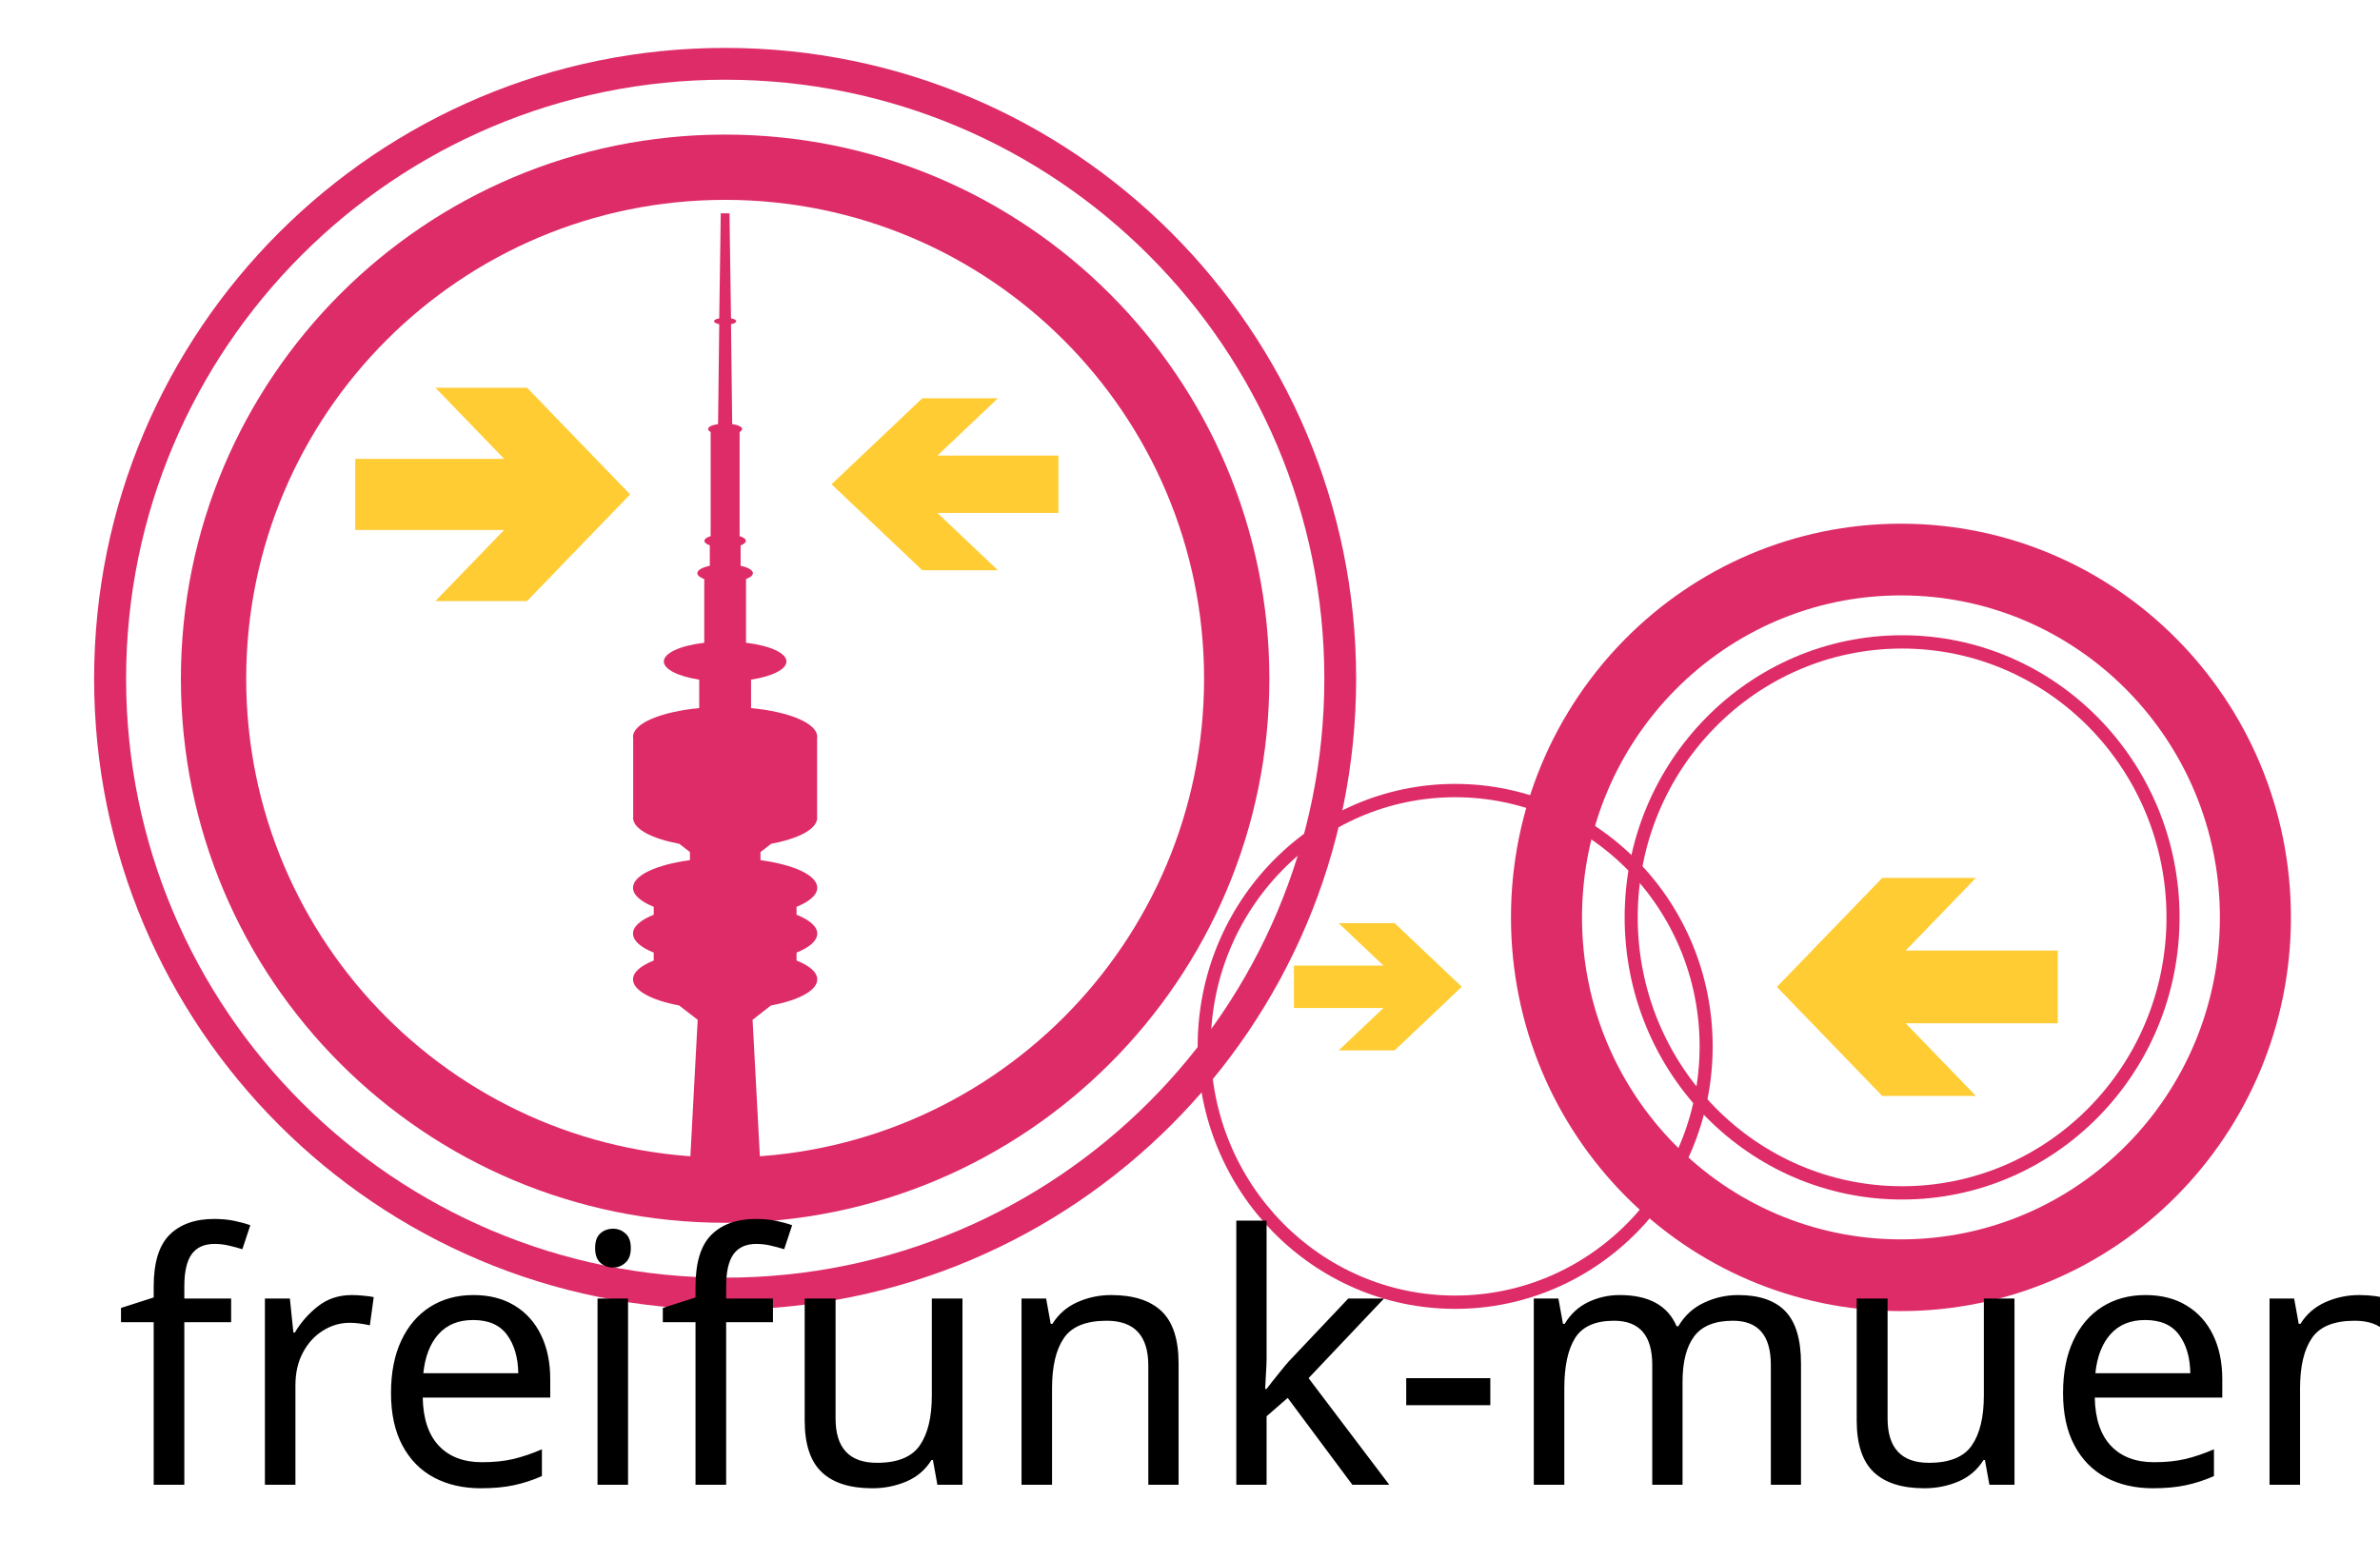
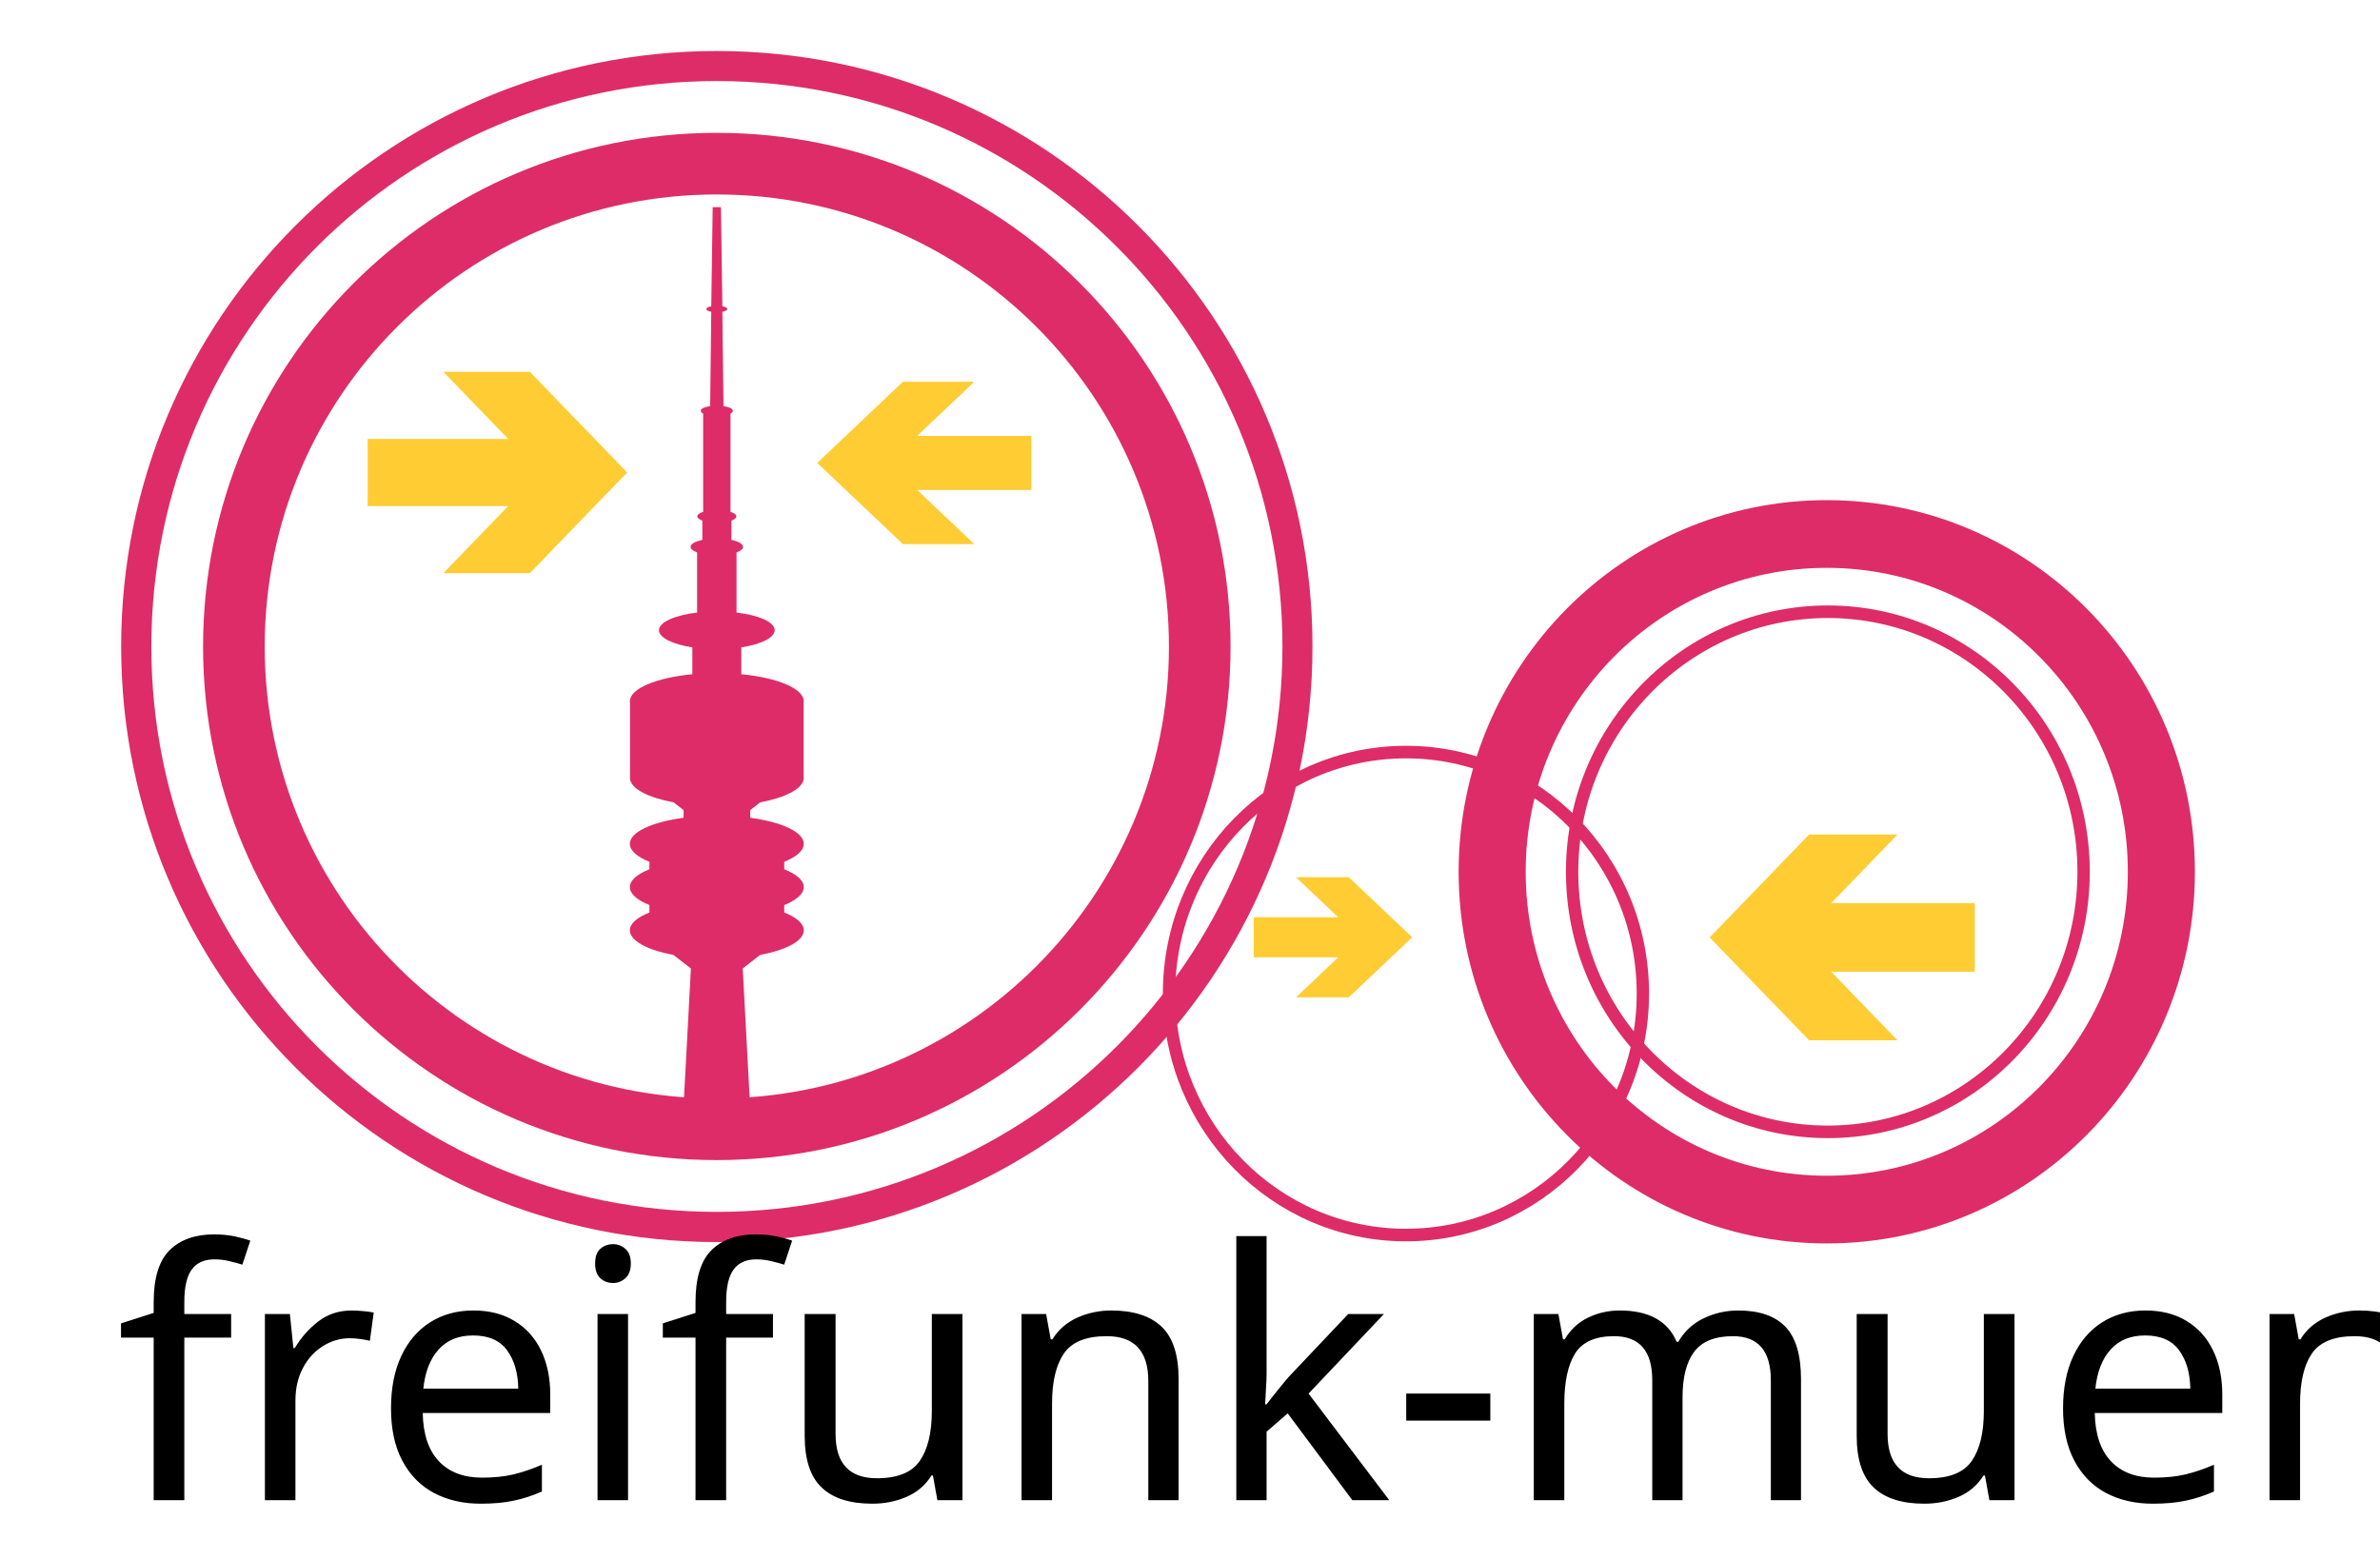
<svg xmlns="http://www.w3.org/2000/svg" width="308.268" height="201.969" id="svg3320" version="1.1">
  <defs id="defs3322">
    <linearGradient id="linearGradient6506">
      <stop id="stop6508" offset="0" style="stop-color:yellow;stop-opacity:1;" />
      <stop style="stop-color:yellow;stop-opacity:1;" offset="1" id="stop6514" />
      <stop id="stop6510" offset="1" style="stop-color:yellow;stop-opacity:0;" />
    </linearGradient>
    <linearGradient id="linearGradient6518">
      <stop id="stop6520" offset="0" style="stop-color:yellow;stop-opacity:1;" />
      <stop style="stop-color:yellow;stop-opacity:1;" offset="0.99" id="stop6528" />
      <stop id="stop6522" offset="1" style="stop-color:yellow;stop-opacity:0;" />
    </linearGradient>
  </defs>
  <g id="layer1" transform="translate(0,-850.3924)">
-     <g transform="translate(-218.4286,408.8558)" id="layer1-5">
+     <g transform="matrix(0.9439766,0,0,0.9439766,-202.006,434.3434)" id="layer1-5">
      <g id="g3050">
        <g id="g3034" transform="translate(356.8364,498.1849)">
          <circle d="M 58,54 C 58,66.15 48.15,76 36,76 23.85,76 14,66.15 14,54 14,41.85 23.85,32 36,32 c 12.15,0 22,9.85 22,22 z" style="fill:none;stroke:#de2c68;stroke-width:1.145;stroke-miterlimit:4;stroke-opacity:1;stroke-dasharray:none" cx="36" cy="54" r="22" transform="matrix(1.477616,0,0,1.506507,-3.122124,-2.435002)" stroke-miterlimit="4" id="circle3036" />
          <circle d="M 96,44 C 96,56.15 86.15,66 74,66 61.85,66 52,56.15 52,44 52,31.85 61.85,22 74,22 c 12.15,0 22,9.85 22,22 z" style="fill:none;stroke:#de2c68;stroke-width:1.062;stroke-miterlimit:4;stroke-opacity:1;stroke-dasharray:none" cx="74" cy="44" r="22" transform="matrix(1.595048,0,0,1.622325,-10.07214,-9.177818)" stroke-miterlimit="4" id="circle3038" />
          <circle d="M 103,44 C 103,60.016 90.016,73 74,73 57.984,73 45,60.016 45,44 45,27.984 57.984,15 74,15 c 16.016,0 29,12.984 29,29 z" style="fill:none;stroke:#de2c68;stroke-width:5.812;stroke-miterlimit:4;stroke-opacity:1;stroke-dasharray:none" cx="74" cy="44" r="29" transform="matrix(1.583127,0,0,1.598644,-9.33971,-8.136019)" stroke-miterlimit="4" id="circle3040" />
-           <polygon style="fill:#ffcc33;fill-opacity:1" points="22,52 30,52 26,56 31,56 37,50 31,44 26,44 30,48 22,48 " transform="matrix(1.449367,0,0,1.373799,-2.70016,2.504267)" id="polygon3042" />
-           <polygon style="fill:#ffcc33;fill-opacity:1" points="75,47 81,41 73,41 64,50 73,59 81,59 75,53 88,53 88,47 " transform="matrix(1.51596,0,0,1.568926,-5.278431,-7.233634)" id="polygon3044" />
+           <polygon style="fill:#ffcc33;fill-opacity:1" points="31,44 26,44 30,48 22,48 22,52 30,52 26,56 31,56 37,50 " transform="matrix(1.449367,0,0,1.373799,-2.70016,2.504267)" id="polygon3042" />
+           <polygon style="fill:#ffcc33;fill-opacity:1" points="81,59 75,53 88,53 88,47 75,47 81,41 73,41 64,50 73,59 " transform="matrix(1.51596,0,0,1.568926,-5.278431,-7.233634)" id="polygon3044" />
        </g>
        <g transform="matrix(0.6606282,0,0,0.6606282,3.24719,415.9377)" id="g3105">
          <path style="fill:#de2c68;fill-opacity:1;fill-rule:nonzero;stroke:none" d="m 467.036,80.581 -0.297,20.595 c -0.596,0.126 -1.024,0.312 -1.024,0.561 0,0.249 0.426,0.468 1.024,0.594 l -0.231,19.583 c -1.138,0.174 -1.948,0.521 -1.948,0.958 0,0.21 0.179,0.428 0.495,0.594 l 0,20.423 c -0.752,0.24 -1.222,0.554 -1.222,0.925 0,0.34 0.409,0.657 1.057,0.892 l 0,3.996 c -1.468,0.319 -2.444,0.835 -2.444,1.453 0,0.448 0.516,0.843 1.354,1.156 l 0,12.49 c -4.598,0.549 -7.925,1.976 -7.925,3.666 0,1.565 2.864,2.94 6.935,3.566 l 0,5.581 c -7.482,0.718 -12.978,2.975 -12.978,5.647 0,0.064 0.027,0.134 0.033,0.198 l 0,15.488 c -0.006,0.064 -0.033,0.134 -0.033,0.198 0,0.068 0.026,0.131 0.033,0.198 l 0,0.033 c 0.251,2.083 3.834,3.875 9.048,4.854 l 2.08,1.618 0,1.585 c -6.545,0.884 -11.162,2.962 -11.162,5.416 0,1.409 1.53,2.718 4.062,3.732 l 0,1.552 c -2.531,1.013 -4.062,2.29 -4.062,3.699 0,1.409 1.53,2.718 4.062,3.732 l 0,1.552 c -2.531,1.013 -4.062,2.29 -4.062,3.699 0,2.178 3.656,4.101 9.048,5.119 l 3.632,2.807 -1.756,32.864 14.277,0 -1.756,-32.864 3.599,-2.807 c 5.422,-1.015 9.081,-2.933 9.081,-5.119 0,-1.409 -1.53,-2.685 -4.062,-3.699 l 0,-1.552 c 2.531,-1.013 4.062,-2.323 4.062,-3.732 0,-1.409 -1.53,-2.685 -4.062,-3.699 l 0,-1.552 c 2.531,-1.013 4.062,-2.323 4.062,-3.732 0,-2.45 -4.6,-4.53 -11.129,-5.416 l 0,-1.585 2.08,-1.618 c 5.21,-0.98 8.765,-2.772 9.015,-4.854 8.6e-4,-0.011 -8.5e-4,-0.022 0,-0.033 0.008,-0.067 0.033,-0.13 0.033,-0.198 0,-0.064 -0.027,-0.134 -0.033,-0.198 l 0,-15.488 c 0.006,-0.064 0.033,-0.134 0.033,-0.198 0,-2.676 -5.482,-4.932 -12.978,-5.647 l 0,-5.581 c 4.085,-0.625 6.935,-1.998 6.935,-3.566 0,-1.692 -3.315,-3.119 -7.925,-3.666 l 0,-12.49 c 0.838,-0.313 1.354,-0.708 1.354,-1.156 0,-0.614 -0.959,-1.133 -2.411,-1.453 l 0,-3.996 c 0.63,-0.233 1.024,-0.556 1.024,-0.892 0,-0.37 -0.47,-0.684 -1.222,-0.925 l 0,-20.423 c 0.316,-0.166 0.495,-0.384 0.495,-0.594 0,-0.437 -0.809,-0.784 -1.948,-0.958 l -0.231,-19.583 c 0.606,-0.126 1.024,-0.343 1.024,-0.594 0,-0.251 -0.419,-0.436 -1.024,-0.561 l -0.297,-20.595 -1.717,0 z" id="path3107" />
          <path id="path3109" style="fill:#de2c68;fill-opacity:1;fill-rule:nonzero;stroke:none" d="m 467.879,77.944 c 51.859,0 93.917,42.058 93.917,93.917 0,51.859 -42.058,93.887 -93.917,93.887 -51.859,0 -93.887,-42.028 -93.887,-93.887 0,-51.859 42.028,-93.917 93.887,-93.917 z m -3.8e-4,-12.801 c -58.932,0 -106.688,47.787 -106.688,106.719 0,58.932 47.756,106.688 106.688,106.688 58.932,0 106.719,-47.756 106.719,-106.688 0,-58.932 -47.787,-106.719 -106.719,-106.719 z" />
          <path id="path3111" style="fill:#de2c68;fill-opacity:1;fill-rule:nonzero;stroke:none" d="m 467.894,54.382 c 64.874,0 117.48,52.606 117.48,117.48 0,64.874 -52.606,117.449 -117.48,117.449 -64.874,0 -117.449,-52.575 -117.449,-117.449 0,-64.874 52.575,-117.48 117.449,-117.48 z m -3e-4,-6.239 c -68.332,0 -123.719,55.387 -123.719,123.719 0,68.332 55.387,123.719 123.719,123.719 68.332,0 123.719,-55.387 123.719,-123.719 0,-68.332 -55.387,-123.719 -123.719,-123.719 z" />
-           <polygon id="polygon3113" transform="matrix(-2.965314,0,0,2.810705,598.4733,-6.815365)" points="37,50 31,44 26,44 30,48 22,48 22,52 30,52 26,56 31,56 " style="fill:#ffcc33;fill-opacity:1" />
-           <polygon id="polygon3115" transform="matrix(-2.245542,0,0,2.323999,592.9813,19.50643)" points="81,41 73,41 64,50 73,59 81,59 75,53 88,53 88,47 75,47 " style="fill:#ffcc33;fill-opacity:1" />
+           <polygon id="polygon3113" transform="matrix(-2.965314,0,0,2.810705,598.4733,-6.815365)" points="22,52 30,52 26,56 31,56 37,50 31,44 26,44 30,48 22,48 " style="fill:#ffcc33;fill-opacity:1" />
+           <polygon id="polygon3115" transform="matrix(-2.245542,0,0,2.323999,592.9813,19.50643)" points="75,53 88,53 88,47 75,47 81,41 73,41 64,50 73,59 81,59 " style="fill:#ffcc33;fill-opacity:1" />
        </g>
      </g>
    </g>
    <flowRoot transform="matrix(0.552549,0,0,0.552549,7.619092,846.8311)" xml:space="preserve" id="flowRoot3130" style="font-size:40px;font-style:normal;font-weight:normal;line-height:125%;letter-spacing:0px;word-spacing:0px;fill:#000000;fill-opacity:1;stroke:none;font-family:Sans">
      <flowRegion id="flowRegion3132">
        <rect id="rect3134" width="196.98" height="68.69" x="81.822" y="120.519" />
      </flowRegion>
      <flowPara id="flowPara3136" style="font-size:144px;font-style:normal;font-variant:normal;font-weight:normal;font-stretch:normal;font-family:Ume UI Gothic O5;-inkscape-font-specification:Ume UI Gothic O5">DL0MUC</flowPara>
    </flowRoot>
    <flowRoot transform="matrix(0.552549,0,0,0.552549,7.619092,470.9245)" xml:space="preserve" id="flowRoot3138" style="font-size:40px;font-style:normal;font-weight:normal;line-height:125%;letter-spacing:0px;word-spacing:0px;fill:#000000;fill-opacity:1;stroke:none;font-family:Sans">
      <flowRegion id="flowRegion3140">
        <rect id="rect3142" width="225.264" height="122.228" x="37.376" y="123.55" />
      </flowRegion>
      <flowPara id="flowPara3144" />
    </flowRoot>
  </g>
  <g id="layer3">
-     <text xml:space="preserve" style="font-size:45.016px;font-style:normal;font-weight:normal;line-height:125%;letter-spacing:0px;word-spacing:0px;fill:#000000;fill-opacity:1;stroke:none;font-family:swiss;-inkscape-font-specification:swiss" x="15" y="192.36" id="text3063">
-       <tspan id="tspan3065" x="15" y="192.36" style="font-family:Swiss 911;-inkscape-font-specification:Swiss 911">freifunk-muenchen.de</tspan>
+     <text xml:space="preserve" style="font-size:45.016px;font-style:normal;font-weight:normal;line-height:125%;letter-spacing:0px;word-spacing:0px;fill:#000000;fill-opacity:1;stroke:none;font-family:swiss;-inkscape-font-specification:swiss" x="15" y="194.36" id="text3063">
+       <tspan id="tspan3065" x="15" y="194.36" style="font-family:Swiss 911;-inkscape-font-specification:Swiss 911">freifunk-muenchen.de</tspan>
    </text>
  </g>
</svg>
